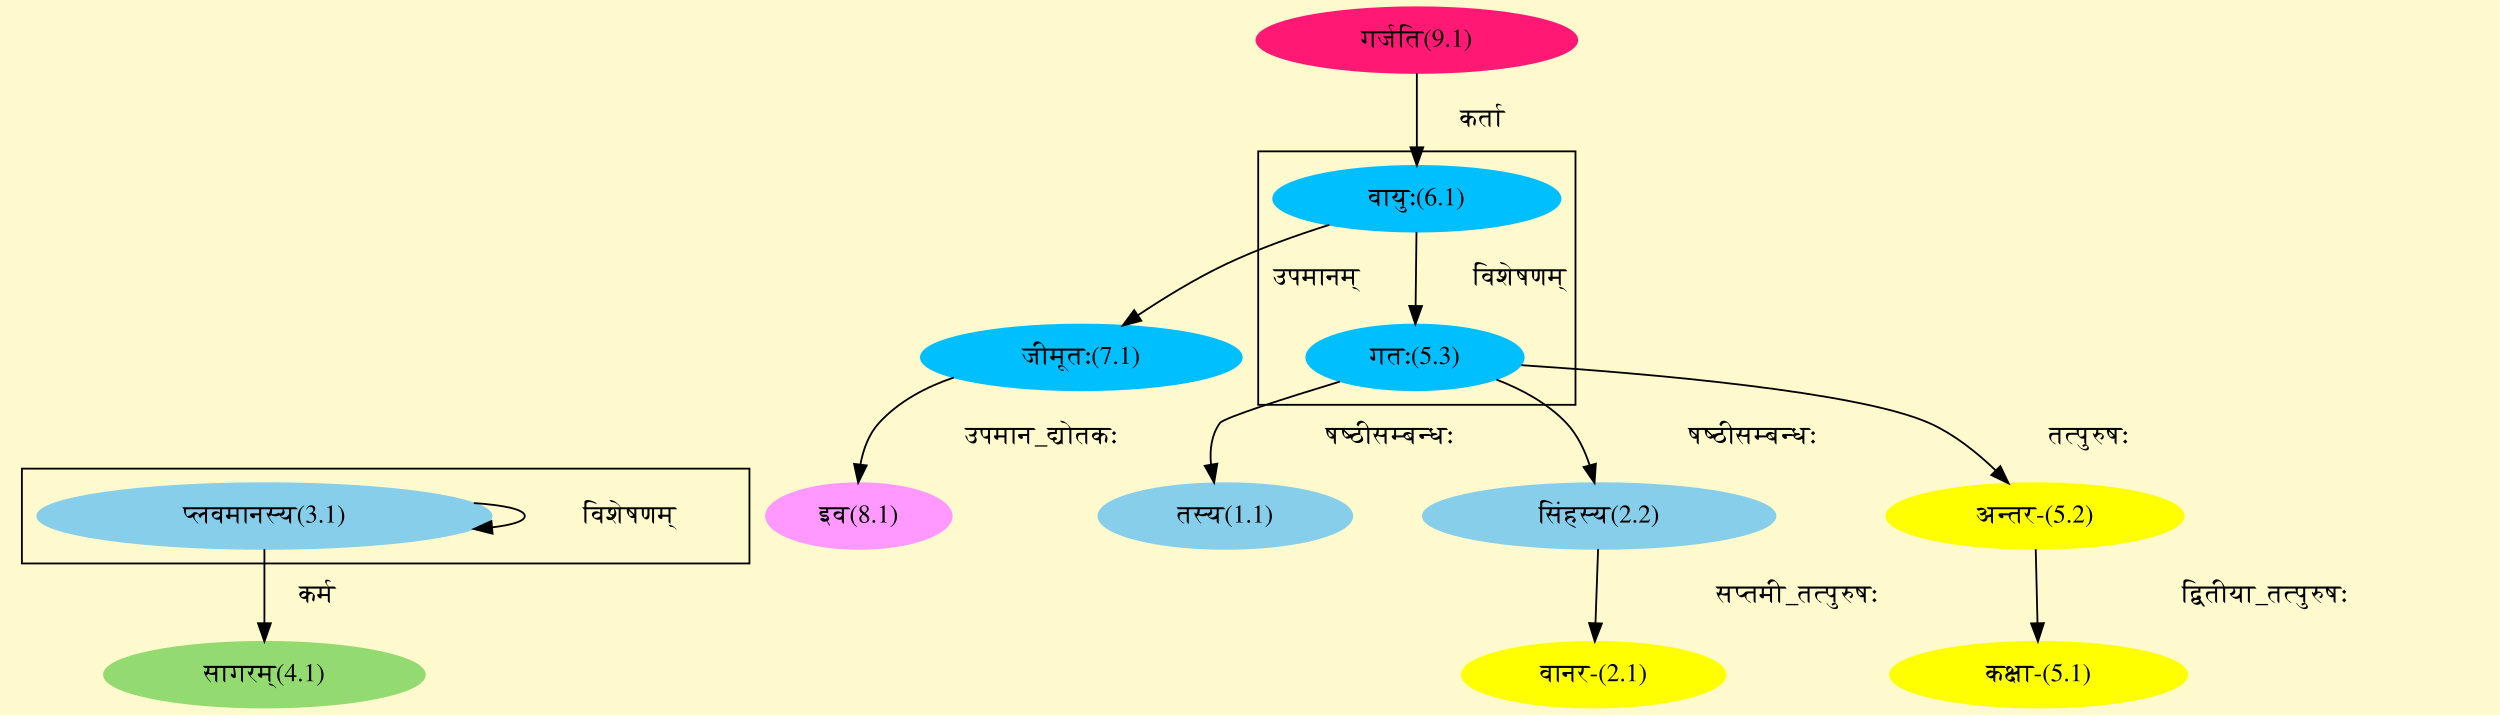
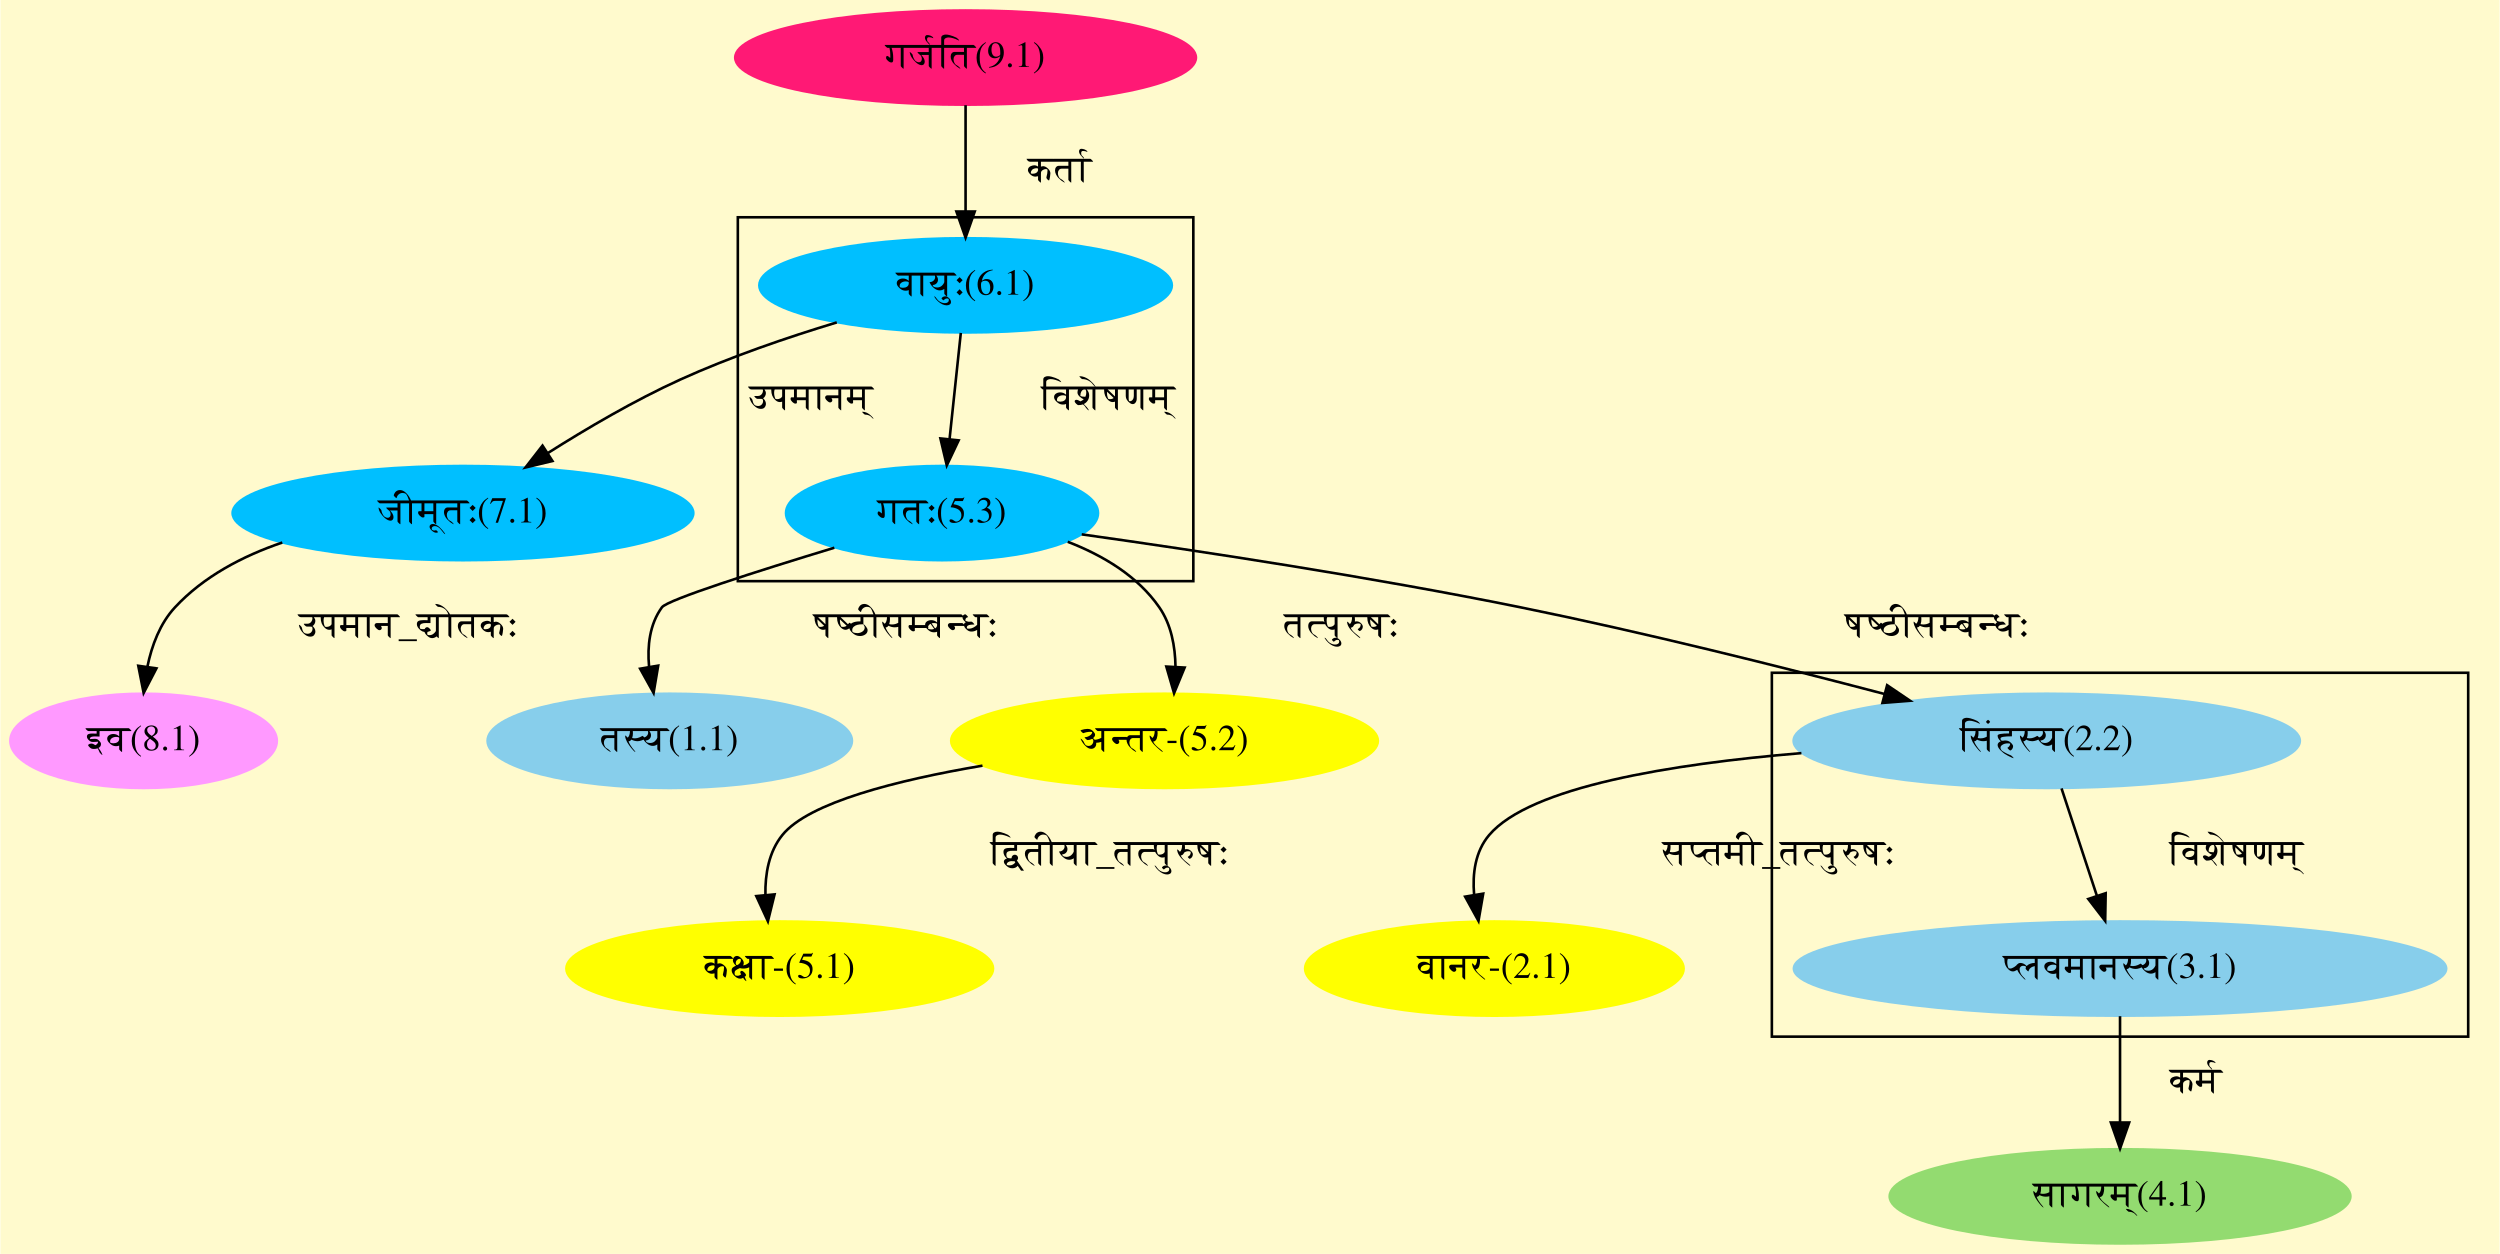
- <svg xmlns="http://www.w3.org/2000/svg" width="1371pt" height="392pt" viewBox="0.00 0.00 1371.00 392.00">
-   <g id="graph0" class="graph" transform="scale(1 1) rotate(0) translate(4 388)">
-     <polygon fill="#fffacd" stroke="transparent" points="-4,4 -4,-388 1367,-388 1367,4 -4,4" />
+ <svg xmlns="http://www.w3.org/2000/svg" width="955pt" height="479pt" viewBox="0.00 0.00 954.70 479.00">
+   <g id="graph0" class="graph" transform="scale(1 1) rotate(0) translate(4 475)">
+     <polygon fill="#fffacd" stroke="transparent" points="-4,4 -4,-475 950.7,-475 950.7,4 -4,4" />
    <g id="clust1" class="cluster">
-       <polygon fill="#fffacd" stroke="black" points="8,-79 8,-131 407,-131 407,-79 8,-79" />
+       <polygon fill="#fffacd" stroke="black" points="672.7,-79 672.7,-218 938.7,-218 938.7,-79 672.7,-79" />
    </g>
    <g id="clust2" class="cluster">
-       <polygon fill="#fffacd" stroke="black" points="686,-166 686,-305 860,-305 860,-166 686,-166" />
+       <polygon fill="#fffacd" stroke="black" points="277.7,-253 277.7,-392 451.7,-392 451.7,-253 277.7,-253" />
    </g>
    <g id="node1" class="node">
-       <ellipse fill="#87ceeb" stroke="#87ceeb" cx="141" cy="-105" rx="124.58" ry="18" />
-       <text text-anchor="middle" x="141" y="-101.3" font-family="Times,serif" font-size="14.00">प्लवमानस्य(3.1)</text>
+       <ellipse fill="#87ceeb" stroke="#87ceeb" cx="805.7" cy="-105" rx="124.58" ry="18" />
+       <text text-anchor="middle" x="805.7" y="-101.3" font-family="Times,serif" font-size="14.00">प्लवमानस्य(3.1)</text>
+     </g>
+     <g id="node2" class="node">
+       <ellipse fill="#87ceeb" stroke="#87ceeb" cx="777.7" cy="-192" rx="96.68" ry="18" />
+       <text text-anchor="middle" x="777.7" y="-188.3" font-family="Times,serif" font-size="14.00">सिंहस्य(2.2)</text>
    </g>
    <g id="edge4" class="edge">
-       <path fill="none" stroke="black" d="M265.96,-98.81C276.92,-100.12 283.79,-102.18 283.79,-105 283.79,-108.61 272.54,-110.98 255.84,-112.11" />
-       <polygon fill="black" stroke="black" points="266.12,-95.31 255.84,-97.89 265.49,-102.28 266.12,-95.31" />
-       <text text-anchor="middle" x="341.29" y="-101.3" font-family="Times,serif" font-size="14.00">विशेषणम्</text>
-     </g>
-     <g id="node2" class="node">
-       <ellipse fill="#00bfff" stroke="#00bfff" cx="772" cy="-192" rx="59.59" ry="18" />
-       <text text-anchor="middle" x="772" y="-188.3" font-family="Times,serif" font-size="14.00">गतः(5.3)</text>
+       <path fill="none" stroke="black" d="M796.84,-132.87C792.43,-146.27 787.22,-162.08 783.35,-173.82" />
+       <polygon fill="black" stroke="black" points="800.22,-133.79 800.03,-123.2 793.58,-131.6 800.22,-133.79" />
+       <text text-anchor="middle" x="850.2" y="-144.8" font-family="Times,serif" font-size="14.00">विशेषणम्</text>
    </g>
    <g id="node3" class="node">
-       <ellipse fill="#00bfff" stroke="#00bfff" cx="773" cy="-279" rx="78.79" ry="18" />
-       <text text-anchor="middle" x="773" y="-275.3" font-family="Times,serif" font-size="14.00">वायुः(6.1)</text>
+       <ellipse fill="#00bfff" stroke="#00bfff" cx="355.7" cy="-279" rx="59.59" ry="18" />
+       <text text-anchor="middle" x="355.7" y="-275.3" font-family="Times,serif" font-size="14.00">गतः(5.3)</text>
+     </g>
+     <g id="edge3" class="edge">
+       <path fill="none" stroke="black" d="M715.73,-209.89C676.15,-220.31 623.64,-233.46 576.7,-243 519.78,-254.56 453.97,-264.56 409.07,-270.87" />
+       <polygon fill="black" stroke="black" points="716.73,-213.25 725.5,-207.31 714.94,-206.48 716.73,-213.25" />
+       <text text-anchor="middle" x="735.7" y="-231.8" font-family="Times,serif" font-size="14.00">षष्ठीसम्बन्धः</text>
+     </g>
+     <g id="node4" class="node">
+       <ellipse fill="#00bfff" stroke="#00bfff" cx="364.7" cy="-366" rx="78.79" ry="18" />
+       <text text-anchor="middle" x="364.7" y="-362.3" font-family="Times,serif" font-size="14.00">वायुः(6.1)</text>
    </g>
    <g id="edge8" class="edge">
-       <path fill="none" stroke="black" d="M772.32,-220.27C772.48,-233.58 772.66,-249.19 772.8,-260.82" />
-       <polygon fill="black" stroke="black" points="775.82,-220.16 772.2,-210.2 768.82,-220.24 775.82,-220.16" />
-       <text text-anchor="middle" x="829.5" y="-231.8" font-family="Times,serif" font-size="14.00">विशेषणम्</text>
+       <path fill="none" stroke="black" d="M358.58,-307.27C359.99,-320.58 361.65,-336.19 362.88,-347.82" />
+       <polygon fill="black" stroke="black" points="362.05,-306.78 357.52,-297.2 355.09,-307.51 362.05,-306.78" />
+       <text text-anchor="middle" x="419.2" y="-318.8" font-family="Times,serif" font-size="14.00">विशेषणम्</text>
    </g>
    <g id="node10" class="node">
-       <ellipse fill="#ff1975" stroke="#ff1975" cx="773" cy="-366" rx="87.99" ry="18" />
-       <text text-anchor="middle" x="773" y="-362.3" font-family="Times,serif" font-size="14.00">गर्जति(9.1)</text>
+       <ellipse fill="#ff1975" stroke="#ff1975" cx="364.7" cy="-453" rx="87.99" ry="18" />
+       <text text-anchor="middle" x="364.7" y="-449.3" font-family="Times,serif" font-size="14.00">गर्जति(9.1)</text>
    </g>
    <g id="edge9" class="edge">
-       <path fill="none" stroke="black" d="M773,-307.27C773,-320.58 773,-336.19 773,-347.82" />
-       <polygon fill="black" stroke="black" points="776.5,-307.2 773,-297.2 769.5,-307.2 776.5,-307.2" />
-       <text text-anchor="middle" x="809" y="-318.8" font-family="Times,serif" font-size="14.00">कर्ता</text>
+       <path fill="none" stroke="black" d="M364.7,-394.27C364.7,-407.58 364.7,-423.19 364.7,-434.82" />
+       <polygon fill="black" stroke="black" points="368.2,-394.2 364.7,-384.2 361.2,-394.2 368.2,-394.2" />
+       <text text-anchor="middle" x="400.7" y="-405.8" font-family="Times,serif" font-size="14.00">कर्ता</text>
    </g>
-     <g id="node4" class="node">
-       <ellipse fill="#87ceeb" stroke="#87ceeb" cx="668" cy="-105" rx="69.59" ry="18" />
-       <text text-anchor="middle" x="668" y="-101.3" font-family="Times,serif" font-size="14.00">तस्य(1.1)</text>
+     <g id="node5" class="node">
+       <ellipse fill="#87ceeb" stroke="#87ceeb" cx="251.7" cy="-192" rx="69.59" ry="18" />
+       <text text-anchor="middle" x="251.7" y="-188.3" font-family="Times,serif" font-size="14.00">तस्य(1.1)</text>
    </g>
    <g id="edge1" class="edge">
-       <path fill="none" stroke="black" d="M660.1,-133.35C659.37,-141.28 660.31,-149.54 665,-156 667.09,-158.89 701.6,-169.87 730.87,-178.77" />
-       <polygon fill="black" stroke="black" points="663.58,-133.74 661.83,-123.29 656.68,-132.55 663.58,-133.74" />
-       <text text-anchor="middle" x="758" y="-144.8" font-family="Times,serif" font-size="14.00">षष्ठीसम्बन्धः</text>
-     </g>
-     <g id="node5" class="node">
-       <ellipse fill="#ffff00" stroke="#ffff00" cx="870" cy="-18" rx="72.29" ry="18" />
-       <text text-anchor="middle" x="870" y="-14.3" font-family="Times,serif" font-size="14.00">वानर-(2.1)</text>
+       <path fill="none" stroke="black" d="M243.79,-220.35C243.07,-228.28 244.01,-236.54 248.7,-243 250.79,-245.89 285.3,-256.87 314.57,-265.77" />
+       <polygon fill="black" stroke="black" points="247.28,-220.74 245.52,-210.29 240.38,-219.55 247.28,-220.74" />
+       <text text-anchor="middle" x="341.7" y="-231.8" font-family="Times,serif" font-size="14.00">षष्ठीसम्बन्धः</text>
    </g>
    <g id="node6" class="node">
-       <ellipse fill="#87ceeb" stroke="#87ceeb" cx="873" cy="-105" rx="96.68" ry="18" />
-       <text text-anchor="middle" x="873" y="-101.3" font-family="Times,serif" font-size="14.00">सिंहस्य(2.2)</text>
+       <ellipse fill="#ffff00" stroke="#ffff00" cx="566.7" cy="-105" rx="72.29" ry="18" />
+       <text text-anchor="middle" x="566.7" y="-101.3" font-family="Times,serif" font-size="14.00">वानर-(2.1)</text>
    </g>
    <g id="edge2" class="edge">
-       <path fill="none" stroke="black" d="M870.96,-46.27C871.43,-59.58 871.98,-75.19 872.39,-86.82" />
-       <polygon fill="black" stroke="black" points="874.46,-46.07 870.61,-36.2 867.46,-46.32 874.46,-46.07" />
-       <text text-anchor="middle" x="981.5" y="-57.8" font-family="Times,serif" font-size="14.00">सप्तमी_तत्पुरुषः</text>
-     </g>
-     <g id="edge3" class="edge">
-       <path fill="none" stroke="black" d="M867.77,-132.84C865.09,-141.07 861.05,-149.62 855,-156 844.67,-166.9 830.42,-174.54 816.64,-179.84" />
-       <polygon fill="black" stroke="black" points="871.17,-133.7 870.43,-123.13 864.41,-131.85 871.17,-133.7" />
-       <text text-anchor="middle" x="957" y="-144.8" font-family="Times,serif" font-size="14.00">षष्ठीसम्बन्धः</text>
+       <path fill="none" stroke="black" d="M558.96,-133.19C558.27,-141.34 559.4,-149.76 564.7,-156 580.34,-174.43 634.3,-183.17 683.99,-187.31" />
+       <polygon fill="black" stroke="black" points="562.44,-133.64 560.63,-123.2 555.53,-132.48 562.44,-133.64" />
+       <text text-anchor="middle" x="675.2" y="-144.8" font-family="Times,serif" font-size="14.00">सप्तमी_तत्पुरुषः</text>
    </g>
    <g id="node7" class="node">
-       <ellipse fill="#93db70" stroke="#93db70" cx="141" cy="-18" rx="87.99" ry="18" />
-       <text text-anchor="middle" x="141" y="-14.3" font-family="Times,serif" font-size="14.00">सागरम्(4.1)</text>
+       <ellipse fill="#93db70" stroke="#93db70" cx="805.7" cy="-18" rx="87.99" ry="18" />
+       <text text-anchor="middle" x="805.7" y="-14.3" font-family="Times,serif" font-size="14.00">सागरम्(4.1)</text>
    </g>
    <g id="edge5" class="edge">
-       <path fill="none" stroke="black" d="M141,-46.27C141,-59.58 141,-75.19 141,-86.82" />
-       <polygon fill="black" stroke="black" points="144.5,-46.2 141,-36.2 137.5,-46.2 144.5,-46.2" />
-       <text text-anchor="middle" x="170" y="-57.8" font-family="Times,serif" font-size="14.00">कर्म</text>
+       <path fill="none" stroke="black" d="M805.7,-46.27C805.7,-59.58 805.7,-75.19 805.7,-86.82" />
+       <polygon fill="black" stroke="black" points="809.2,-46.2 805.7,-36.2 802.2,-46.2 809.2,-46.2" />
+       <text text-anchor="middle" x="834.7" y="-57.8" font-family="Times,serif" font-size="14.00">कर्म</text>
    </g>
    <g id="node8" class="node">
-       <ellipse fill="#ffff00" stroke="#ffff00" cx="1114" cy="-18" rx="81.49" ry="18" />
-       <text text-anchor="middle" x="1114" y="-14.3" font-family="Times,serif" font-size="14.00">कक्षा-(5.1)</text>
+       <ellipse fill="#ffff00" stroke="#ffff00" cx="293.7" cy="-105" rx="81.49" ry="18" />
+       <text text-anchor="middle" x="293.7" y="-101.3" font-family="Times,serif" font-size="14.00">कक्षा-(5.1)</text>
    </g>
    <g id="node9" class="node">
-       <ellipse fill="#ffff00" stroke="#ffff00" cx="1112" cy="-105" rx="81.49" ry="18" />
-       <text text-anchor="middle" x="1112" y="-101.3" font-family="Times,serif" font-size="14.00">अन्तर-(5.2)</text>
+       <ellipse fill="#ffff00" stroke="#ffff00" cx="440.7" cy="-192" rx="81.49" ry="18" />
+       <text text-anchor="middle" x="440.7" y="-188.3" font-family="Times,serif" font-size="14.00">अन्तर-(5.2)</text>
    </g>
    <g id="edge6" class="edge">
-       <path fill="none" stroke="black" d="M1113.36,-46.27C1113.05,-59.58 1112.68,-75.19 1112.4,-86.82" />
-       <polygon fill="black" stroke="black" points="1116.86,-46.28 1113.6,-36.2 1109.86,-46.12 1116.86,-46.28" />
-       <text text-anchor="middle" x="1238" y="-57.8" font-family="Times,serif" font-size="14.00">द्वितीया_तत्पुरुषः</text>
+       <path fill="none" stroke="black" d="M288.24,-133.03C288.08,-141.17 289.57,-149.63 294.7,-156 304.71,-168.44 338.57,-176.99 371.16,-182.52" />
+       <polygon fill="black" stroke="black" points="291.73,-133.35 289.19,-123.07 284.76,-132.69 291.73,-133.35" />
+       <text text-anchor="middle" x="419.7" y="-144.8" font-family="Times,serif" font-size="14.00">द्वितीया_तत्पुरुषः</text>
    </g>
    <g id="edge7" class="edge">
-       <path fill="none" stroke="black" d="M1090.39,-130.05C1080.31,-139.72 1067.56,-149.99 1054,-156 1015.16,-173.23 900.92,-183.12 830.33,-187.74" />
-       <polygon fill="black" stroke="black" points="1092.98,-132.41 1097.55,-122.85 1088.02,-127.47 1092.98,-132.41" />
-       <text text-anchor="middle" x="1141.5" y="-144.8" font-family="Times,serif" font-size="14.00">तत्पुरुषः</text>
+       <path fill="none" stroke="black" d="M444.89,-220.24C444.78,-228.16 443.24,-236.45 438.7,-243 430.41,-254.96 417.19,-262.84 403.72,-268.04" />
+       <polygon fill="black" stroke="black" points="448.38,-219.99 444.34,-210.19 441.39,-220.37 448.38,-219.99" />
+       <text text-anchor="middle" x="508.2" y="-231.8" font-family="Times,serif" font-size="14.00">तत्पुरुषः</text>
    </g>
    <g id="node11" class="node">
-       <ellipse fill="#00bfff" stroke="#00bfff" cx="589" cy="-192" rx="87.99" ry="18" />
-       <text text-anchor="middle" x="589" y="-188.3" font-family="Times,serif" font-size="14.00">जीमूतः(7.1)</text>
+       <ellipse fill="#00bfff" stroke="#00bfff" cx="172.7" cy="-279" rx="87.99" ry="18" />
+       <text text-anchor="middle" x="172.7" y="-275.3" font-family="Times,serif" font-size="14.00">जीमूतः(7.1)</text>
    </g>
    <g id="edge10" class="edge">
-       <path fill="none" stroke="black" d="M620.04,-215.11C634.21,-224.55 651.48,-235.16 668,-243 686.05,-251.57 706.77,-258.95 725,-264.7" />
-       <polygon fill="black" stroke="black" points="621.9,-212.14 611.66,-209.42 617.97,-217.93 621.9,-212.14" />
-       <text text-anchor="middle" x="718" y="-231.8" font-family="Times,serif" font-size="14.00">उपमानम्</text>
+       <path fill="none" stroke="black" d="M204.98,-301.84C219.97,-311.34 238.28,-322.09 255.7,-330 274.7,-338.63 296.45,-346.07 315.5,-351.84" />
+       <polygon fill="black" stroke="black" points="206.88,-298.9 196.58,-296.42 203.09,-304.78 206.88,-298.9" />
+       <text text-anchor="middle" x="305.7" y="-318.8" font-family="Times,serif" font-size="14.00">उपमानम्</text>
    </g>
    <g id="node12" class="node">
-       <ellipse fill="#ff99ff" stroke="#ff99ff" cx="467" cy="-105" rx="50.89" ry="18" />
-       <text text-anchor="middle" x="467" y="-101.3" font-family="Times,serif" font-size="14.00">इव(8.1)</text>
+       <ellipse fill="#ff99ff" stroke="#ff99ff" cx="50.7" cy="-192" rx="50.89" ry="18" />
+       <text text-anchor="middle" x="50.7" y="-188.3" font-family="Times,serif" font-size="14.00">इव(8.1)</text>
    </g>
    <g id="edge11" class="edge">
-       <path fill="none" stroke="black" d="M467.85,-133.26C469.37,-141.42 472.35,-149.82 478,-156 488.91,-167.93 503.84,-175.82 519.22,-181.03" />
-       <polygon fill="black" stroke="black" points="471.32,-132.76 466.64,-123.26 464.37,-133.61 471.32,-132.76" />
-       <text text-anchor="middle" x="567" y="-144.8" font-family="Times,serif" font-size="14.00">उपमान_द्योतकः</text>
+       <path fill="none" stroke="black" d="M52.15,-220.29C53.83,-228.44 56.97,-236.84 62.7,-243 73.61,-254.74 88.45,-262.56 103.69,-267.76" />
+       <polygon fill="black" stroke="black" points="55.6,-219.68 50.72,-210.28 48.67,-220.67 55.6,-219.68" />
+       <text text-anchor="middle" x="151.7" y="-231.8" font-family="Times,serif" font-size="14.00">उपमान_द्योतकः</text>
    </g>
  </g>
</svg>
